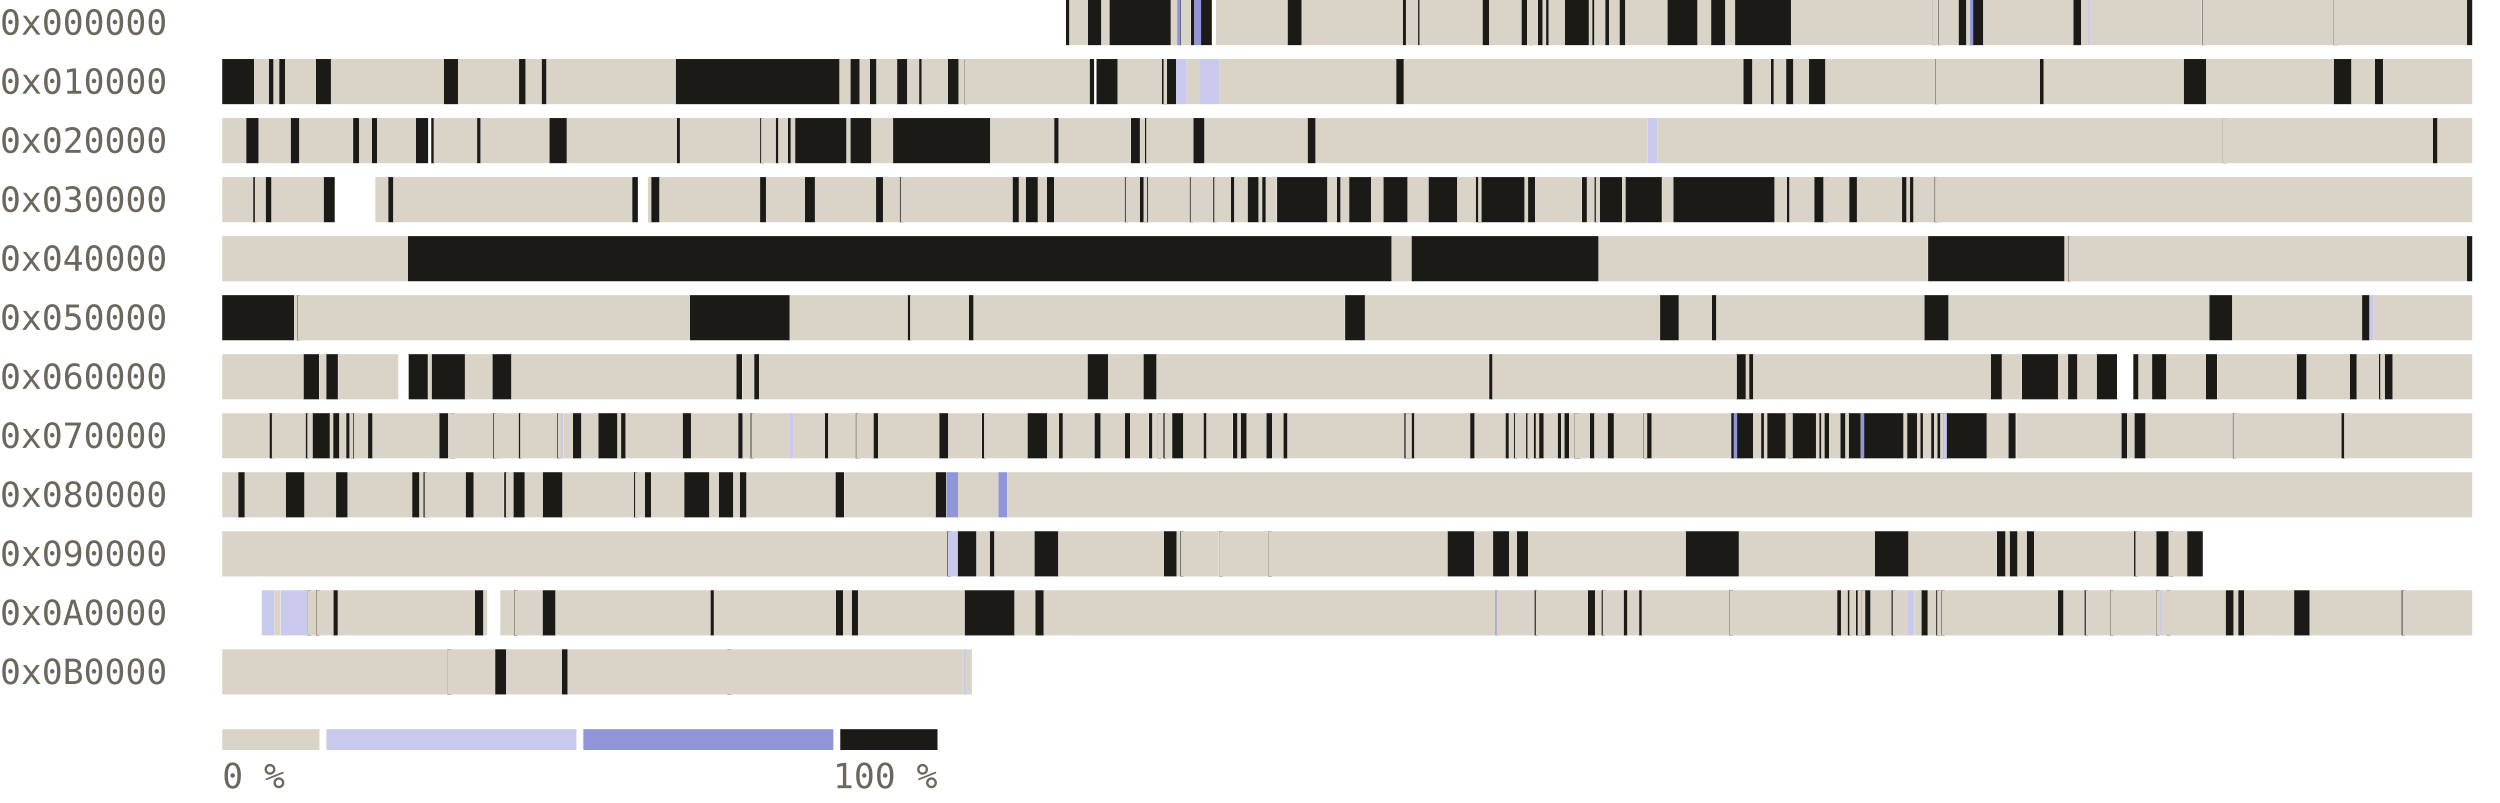
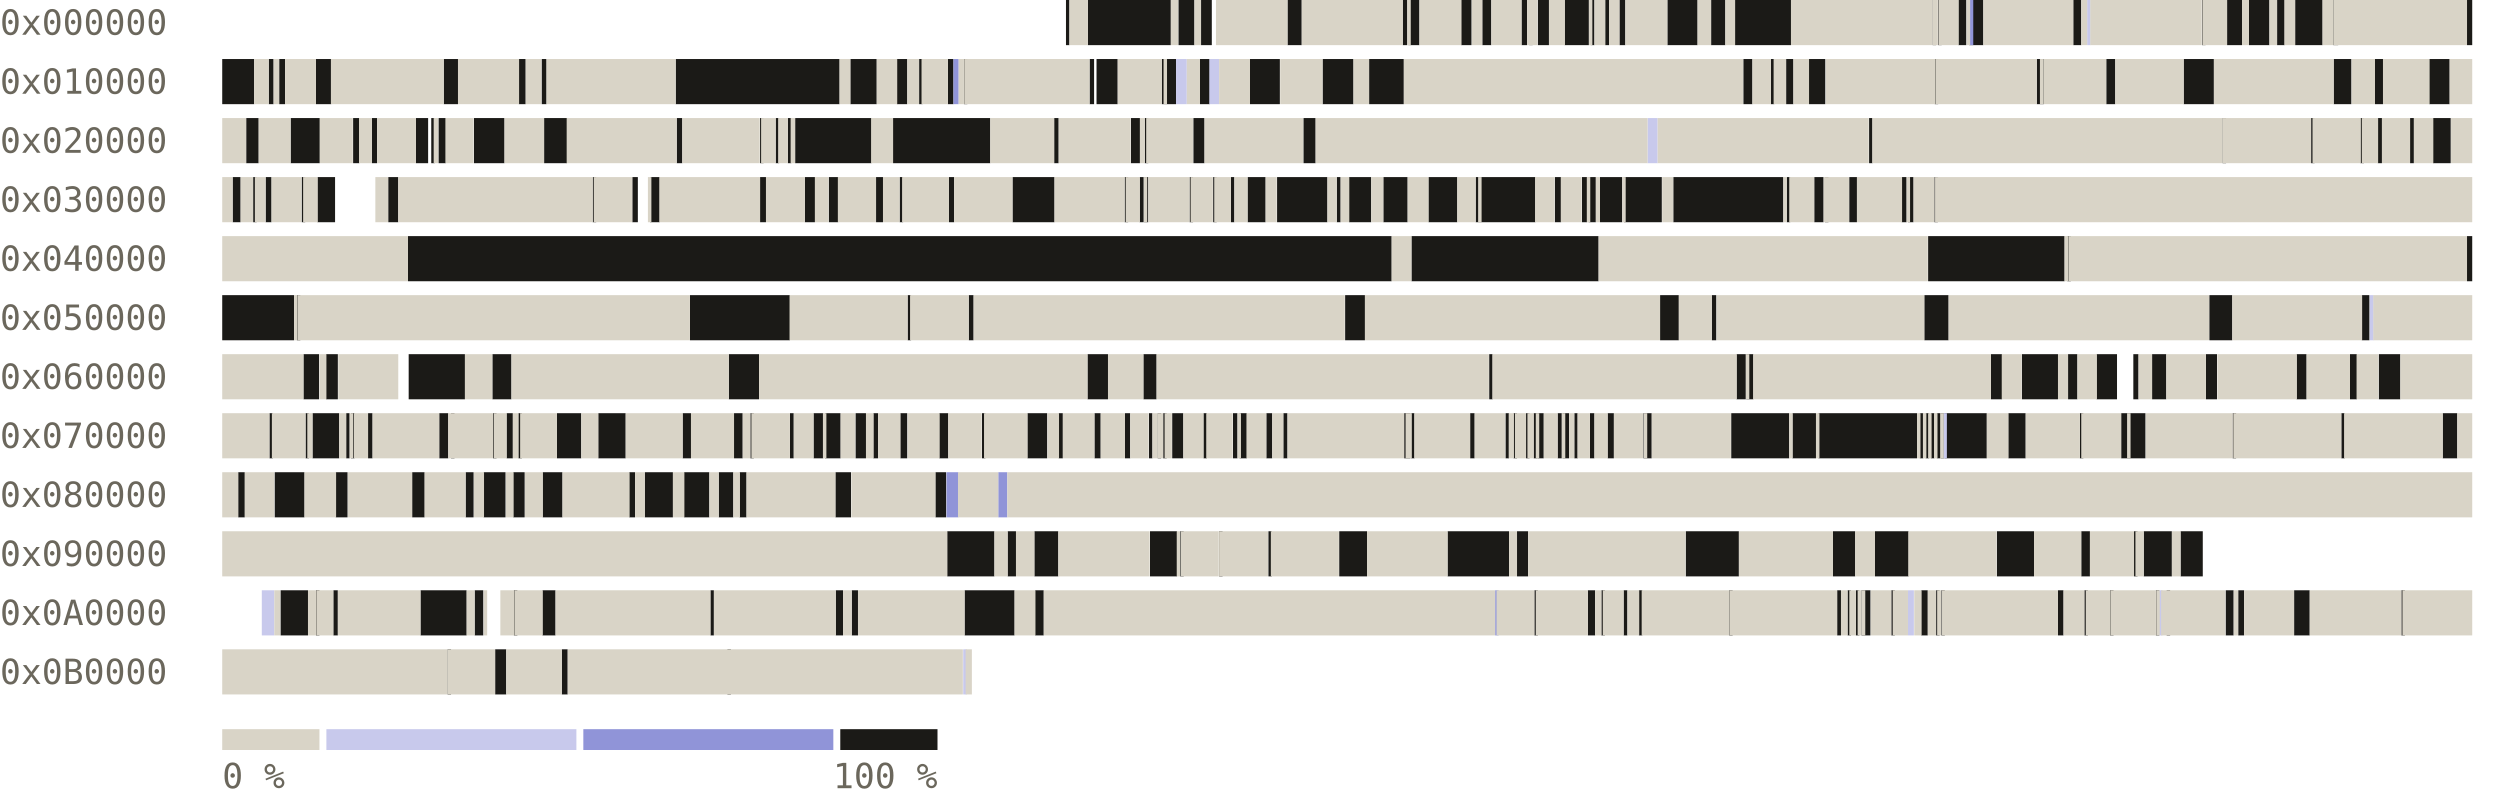
<svg xmlns="http://www.w3.org/2000/svg" viewBox="0 0 720 231" width="720" height="231">
  <style>text{font:10px monospace;fill:#6b675c}.q0{fill:#d9d4c7}.q1{fill:#e3e2f2}.q2{fill:#d6d6ef}.q3{fill:#c8c9ec}.q4{fill:#babce8}.q5{fill:#acafe4}.q6{fill:#9ea2df}.q7{fill:#9094d8}.q8{fill:#8186cf}.q9{fill:#7277c4}.q10{fill:#1b1a17}@media (prefers-color-scheme:dark){text{fill:#a8a293}.q0{fill:#4a463d}.q1{fill:#35375a}.q2{fill:#3c3f66}.q3{fill:#444772}.q4{fill:#4d517f}.q5{fill:#575b8c}.q6{fill:#62669a}.q7{fill:#6e72a8}.q8{fill:#7b7fb6}.q9{fill:#888cc4}.q10{fill:#d6d0bd}}</style>
  <text x="0" y="10">0x000000</text>
  <text x="0" y="27">0x010000</text>
  <text x="0" y="44">0x020000</text>
  <text x="0" y="61">0x030000</text>
  <text x="0" y="78">0x040000</text>
  <text x="0" y="95">0x050000</text>
  <text x="0" y="112">0x060000</text>
  <text x="0" y="129">0x070000</text>
  <text x="0" y="146">0x080000</text>
  <text x="0" y="163">0x090000</text>
  <text x="0" y="180">0x0A0000</text>
  <text x="0" y="197">0x0B0000</text>
-   <path class="q10" d="M307 0h1v13h-1zM313.3 0h3.9v13h-3.9zM319.5 0h17.7v13h-17.7zM339.4 0h1v13h-1zM343 0h1v13h-1zM345.9 0h3.1v13h-3.1zM370.8 0h4.1v13h-4.1zM404 0h1v13h-1zM408.4 0h1v13h-1zM426.9 0h2v13h-2zM438.2 0h1.6v13h-1.6zM440.4 0h1v13h-1zM442.9 0h1.4v13h-1.4zM444.9 0h1.1v13h-1.1zM450.6 0h7v13h-7zM458.1 0h1.1v13h-1.1zM462.3 0h1.1v13h-1.1zM466.4 0h1.7v13h-1.7zM480.2 0h8.7v13h-8.7zM492.8 0h4.1v13h-4.1zM499.7 0h16.1v13h-16.1zM556.6 0h1v13h-1zM558.2 0h1v13h-1zM564 0h2.3v13h-2.3zM567.1 0h1v13h-1zM567.7 0h3.5v13h-3.5zM597.1 0h2.3v13h-2.3zM634.2 0h1v13h-1zM672 0h1v13h-1zM672.4 0h1v13h-1zM710.5 0h1.5v13h-1.5zM64 17h9.2v13h-9.2zM77.4 17h1.4v13h-1.4zM80.4 17h1.7v13h-1.7zM91 17h4.4v13h-4.4zM127.8 17h4.1v13h-4.1zM149.4 17h2v13h-2zM156 17h1.4v13h-1.4zM194.6 17h47.2v13h-47.2zM244.9 17h2.7v13h-2.7zM250.5 17h1.9v13h-1.9zM258.3 17h3v13h-3zM264.7 17h1v13h-1zM273 17h3.1v13h-3.1zM277.6 17h1v13h-1zM313.8 17h1.3v13h-1.3zM315.8 17h6.1v13h-6.1zM334.6 17h1v13h-1zM335.6 17h3.1v13h-3.1zM402.1 17h2.2v13h-2.2zM502.1 17h2.6v13h-2.6zM510 17h1v13h-1zM514.4 17h2.1v13h-2.1zM521 17h4.7v13h-4.7zM557.2 17h1v13h-1zM587.5 17h1.1v13h-1.1zM628.9 17h6.5v13h-6.5zM672.1 17h5.1v13h-5.1zM684 17h2.3v13h-2.3zM70.9 34h3.6v13h-3.6zM83.7 34h2.5v13h-2.5zM101.7 34h1.8v13h-1.8zM107.1 34h1.5v13h-1.5zM119.8 34h3.5v13h-3.5zM124.2 34h1v13h-1zM137.4 34h1v13h-1zM158.2 34h5.1v13h-5.1zM194.9 34h1v13h-1zM218.9 34h1v13h-1zM223.4 34h1v13h-1zM226.9 34h1v13h-1zM229 34h14.8v13h-14.8zM244.9 34h6.1v13h-6.1zM257.2 34h28v13h-28zM303.6 34h1.3v13h-1.3zM325.7 34h2.6v13h-2.6zM329.7 34h1v13h-1zM343.7 34h3.2v13h-3.2zM376.6 34h2.3v13h-2.3zM640.1 34h1v13h-1zM700.7 34h1.3v13h-1.3zM72.9 51h1v13h-1zM76.5 51h1.7v13h-1.7zM93.2 51h3.2v13h-3.2zM111.8 51h1.5v13h-1.5zM182.1 51h1.6v13h-1.6zM187.2 51h2.8v13h-2.8zM218.9 51h1.7v13h-1.7zM231.8 51h2.9v13h-2.9zM252.3 51h2v13h-2zM259.1 51h1v13h-1zM291.6 51h1.9v13h-1.9zM295.4 51h3.5v13h-3.5zM301.5 51h2.1v13h-2.1zM323.9 51h1v13h-1zM328.2 51h1.2v13h-1.2zM329.5 51h1.2v13h-1.2zM342.6 51h1v13h-1zM349.4 51h1v13h-1zM354.5 51h1v13h-1zM359.3 51h3.2v13h-3.2zM363.5 51h1.1v13h-1.1zM367.8 51h14.5v13h-14.5zM385 51h1.1v13h-1.1zM388.5 51h6.4v13h-6.4zM398.4 51h7v13h-7zM411.4 51h8.3v13h-8.3zM425 51h1v13h-1zM425.9 51h13.2v13h-13.2zM439.9 51h2.2v13h-2.2zM455.6 51h1.5v13h-1.5zM459.2 51h1v13h-1zM460.8 51h6.4v13h-6.4zM467.7 51h10.9v13h-10.9zM481.9 51h29.2v13h-29.2zM514.6 51h1v13h-1zM522.5 51h2.7v13h-2.7zM525.6 51h1v13h-1zM532.6 51h2.2v13h-2.2zM547.7 51h1.4v13h-1.4zM549.5 51h1.6v13h-1.6zM557.1 51h1v13h-1zM117.5 68h283.3v13h-283.3zM406.5 68h53.9v13h-53.9zM555.3 68h39.3v13h-39.3zM595.4 68h1v13h-1zM710.5 68h1.5v13h-1.5zM64 85h20.7v13h-20.7zM85.5 85h1v13h-1zM198.7 85h28.8v13h-28.8zM261.4 85h1v13h-1zM279 85h1.4v13h-1.4zM387.4 85h5.7v13h-5.7zM478.1 85h5.4v13h-5.4zM493 85h1.3v13h-1.3zM554.2 85h7v13h-7zM636.3 85h6.6v13h-6.6zM680.2 85h2.2v13h-2.2zM87.4 102h4.5v13h-4.5zM93.9 102h3.4v13h-3.4zM117.7 102h5.5v13h-5.5zM124.3 102h9.6v13h-9.6zM141.8 102h5.5v13h-5.5zM212 102h1.7v13h-1.7zM217.2 102h1.4v13h-1.4zM313.2 102h5.9v13h-5.9zM329.3 102h3.8v13h-3.8zM428.9 102h1v13h-1zM500.1 102h2.7v13h-2.7zM502.9 102h2.1v13h-2.1zM573.4 102h3.2v13h-3.2zM582.3 102h10.4v13h-10.4zM595.6 102h2.7v13h-2.7zM603.8 102h5.9v13h-5.9zM614.4 102h1.5v13h-1.5zM619.8 102h4.1v13h-4.1zM635.3 102h3.2v13h-3.2zM661.4 102h2.9v13h-2.9zM676.8 102h2v13h-2zM685.1 102h1v13h-1zM686.8 102h2.3v13h-2.3zM77.6 119h1v13h-1zM88 119h1v13h-1zM90 119h5v13h-5zM95.8 119h2v13h-2zM99.7 119h1v13h-1zM101.1 119h1v13h-1zM106 119h1.3v13h-1.3zM126.5 119h2.6v13h-2.6zM129.9 119h1v13h-1zM142 119h1v13h-1zM149.3 119h1v13h-1zM160.4 119h1v13h-1zM165 119h2.5v13h-2.5zM172.3 119h5.5v13h-5.5zM178.5 119h1.7v13h-1.7zM196.6 119h2.4v13h-2.4zM212.6 119h1.3v13h-1.3zM216.1 119h1v13h-1zM237.6 119h1v13h-1zM246.4 119h1v13h-1zM251.5 119h1.4v13h-1.4zM270.5 119h2.6v13h-2.6zM282.8 119h1v13h-1zM295.9 119h5.7v13h-5.7zM304.9 119h1.2v13h-1.2zM315.2 119h1.8v13h-1.8zM324 119h1.5v13h-1.5zM330.9 119h1v13h-1zM333.4 119h1v13h-1zM335 119h1v13h-1zM337.6 119h3.2v13h-3.2zM346.6 119h1v13h-1zM355.1 119h1.3v13h-1.3zM357 119h2.1v13h-2.1zM364.7 119h1.7v13h-1.7zM369.6 119h1.2v13h-1.2zM404.4 119h1v13h-1zM405.2 119h1v13h-1zM406.4 119h1v13h-1zM423.4 119h1.3v13h-1.3zM433.6 119h1v13h-1zM435.9 119h1v13h-1zM439.5 119h1v13h-1zM441.7 119h1v13h-1zM442.8 119h1.8v13h-1.8zM448.6 119h1v13h-1zM450 119h1.9v13h-1.9zM453.4 119h1v13h-1zM454.1 119h1v13h-1zM457.9 119h1.3v13h-1.3zM463 119h1.8v13h-1.8zM473.3 119h1v13h-1zM473.9 119h1.8v13h-1.8zM498.6 119h1v13h-1zM500.1 119h4.8v13h-4.8zM507.2 119h1v13h-1zM508.9 119h5.4v13h-5.4zM515 119h1v13h-1zM516.2 119h6.8v13h-6.8zM523.7 119h1v13h-1zM525.3 119h1.5v13h-1.5zM530 119h1.5v13h-1.5zM532.2 119h3.7v13h-3.7zM536.6 119h11.6v13h-11.6zM549.1 119h3v13h-3zM552.9 119h1v13h-1zM556.1 119h1v13h-1zM557.8 119h1v13h-1zM558.9 119h1v13h-1zM560 119h12.2v13h-12.2zM578.4 119h2.1v13h-2.1zM610.9 119h1.7v13h-1.7zM614.7 119h3.2v13h-3.2zM643 119h1v13h-1zM674.3 119h1v13h-1zM68.6 136h1.9v13h-1.9zM82.3 136h5.4v13h-5.4zM96.7 136h3.4v13h-3.4zM118.7 136h2.1v13h-2.1zM121.9 136h1v13h-1zM134.1 136h2.3v13h-2.3zM145.2 136h1v13h-1zM147.8 136h3.3v13h-3.3zM156.3 136h5.7v13h-5.7zM182.5 136h1v13h-1zM185.7 136h1.8v13h-1.8zM197 136h7.3v13h-7.3zM207 136h4.2v13h-4.2zM213 136h2v13h-2zM240.6 136h2.5v13h-2.5zM269.4 136h3.1v13h-3.1zM272.8 153h1v13h-1zM275.8 153h5.4v13h-5.4zM285 153h1.4v13h-1.4zM297.9 153h6.9v13h-6.9zM335.2 153h3.7v13h-3.7zM339.9 153h1v13h-1zM351.1 153h1v13h-1zM365.3 153h1v13h-1zM416.9 153h7.7v13h-7.7zM430 153h4.6v13h-4.6zM436.9 153h3.2v13h-3.2zM485.5 153h15.3v13h-15.3zM540 153h9.7v13h-9.7zM575.1 153h2.5v13h-2.5zM578.8 153h2.3v13h-2.3zM583.7 153h2.1v13h-2.1zM614.6 153h1v13h-1zM621 153h3.6v13h-3.6zM624.9 153h1v13h-1zM629.9 153h4.5v13h-4.5zM88.6 170h1v13h-1zM91 170h1v13h-1zM96 170h1.3v13h-1.3zM136.7 170h2.5v13h-2.5zM148 170h1v13h-1zM156.2 170h3.8v13h-3.8zM204.6 170h1v13h-1zM240.7 170h2.1v13h-2.1zM245.3 170h1.8v13h-1.8zM277.8 170h14.4v13h-14.4zM298.1 170h2.5v13h-2.5zM441.9 170h1v13h-1zM457.3 170h2.1v13h-2.1zM461.2 170h1v13h-1zM467.6 170h1.1v13h-1.1zM472 170h1v13h-1zM498 170h1v13h-1zM529.1 170h1.1v13h-1.1zM532.1 170h1v13h-1zM534.5 170h1v13h-1zM536.1 170h1v13h-1zM537 170h1.7v13h-1.7zM544.7 170h1v13h-1zM553.3 170h1.9v13h-1.9zM557.6 170h1v13h-1zM559.1 170h1v13h-1zM592.7 170h1.6v13h-1.6zM600.3 170h1v13h-1zM607.7 170h1v13h-1zM620.9 170h1v13h-1zM624 170h1v13h-1zM641 170h2.3v13h-2.3zM644.6 170h1.7v13h-1.7zM660.7 170h4.5v13h-4.5zM691.6 170h1v13h-1zM128.9 187h1v13h-1zM142.6 187h3.2v13h-3.2zM161.8 187h1.7v13h-1.7zM209.5 187h1v13h-1z" />
-   <path class="q7" d="M339 0h1v13h-1zM344 0h1.9v13h-1.9zM567.3 0h1v13h-1zM499.3 119h1v13h-1zM535.9 119h1v13h-1zM272.6 136h3.4v13h-3.4zM287.5 136h2.6v13h-2.6zM430.6 170h1v13h-1z" />
-   <path class="q3" d="M601.1 0h1v13h-1zM338.7 17h3.1v13h-3.1zM345.6 17h5.5v13h-5.5zM474.5 34h2.9v13h-2.9zM682.5 85h1.1v13h-1.1zM160.8 119h1.5v13h-1.5zM227.5 119h1.1v13h-1.1zM559.7 119h1v13h-1zM273 153h2.8v13h-2.8zM75.4 170h3.6v13h-3.6zM80.8 170h7.8v13h-7.8zM549.5 170h1.7v13h-1.7zM621.8 170h1v13h-1zM277.4 187h1v13h-1z" />
-   <path class="q0" d="M308 0h5.3v13h-5.3zM317.2 0h2.3v13h-2.3zM337.2 0h1.8v13h-1.8zM340.1 0h2.8v13h-2.8zM350.2 0h20.6v13h-20.6zM374.9 0h29.1v13h-29.1zM404.9 0h3.5v13h-3.5zM408.8 0h18.2v13h-18.2zM428.9 0h9.2v13h-9.2zM439.8 0h1v13h-1zM440.6 0h2.2v13h-2.2zM444.3 0h1v13h-1zM446.1 0h4.6v13h-4.6zM457.6 0h1v13h-1zM459.2 0h3.1v13h-3.1zM463.4 0h3v13h-3zM468.1 0h12.1v13h-12.1zM488.9 0h3.9v13h-3.9zM496.9 0h2.8v13h-2.8zM515.8 0h40.7v13h-40.7zM556.6 0h1.5v13h-1.5zM558.3 0h5.8v13h-5.8zM566.4 0h1v13h-1zM571.2 0h25.9v13h-25.9zM599.4 0h1.7v13h-1.7zM602 0h32.1v13h-32.1zM634.3 0h37.7v13h-37.7zM672.1 0h1v13h-1zM672.6 0h37.9v13h-37.9zM73.2 17h4.2v13h-4.2zM78.8 17h1.6v13h-1.6zM82.1 17h8.9v13h-8.9zM95.3 17h32.5v13h-32.5zM131.9 17h17.6v13h-17.6zM151.4 17h4.5v13h-4.5zM157.4 17h37.2v13h-37.2zM241.8 17h3.1v13h-3.1zM247.6 17h2.9v13h-2.9zM252.5 17h5.9v13h-5.9zM261.3 17h3.4v13h-3.4zM265.4 17h7.6v13h-7.6zM276.1 17h1.5v13h-1.5zM277.7 17h36.1v13h-36.1zM321.9 17h12.7v13h-12.7zM335.1 17h1v13h-1zM341.8 17h3.8v13h-3.8zM351.1 17h51v13h-51zM404.3 17h97.7v13h-97.7zM504.7 17h5.3v13h-5.3zM510.8 17h3.6v13h-3.6zM516.5 17h4.5v13h-4.5zM525.8 17h31.5v13h-31.5zM557.4 17h30.1v13h-30.1zM588.6 17h40.3v13h-40.3zM635.4 17h36.7v13h-36.7zM677.3 17h6.7v13h-6.7zM686.3 17h25.7v13h-25.7zM64 34h6.9v13h-6.9zM74.5 34h9.2v13h-9.2zM86.3 34h15.3v13h-15.3zM103.4 34h3.7v13h-3.7zM108.6 34h11.2v13h-11.2zM124.9 34h12.5v13h-12.5zM138.5 34h19.7v13h-19.7zM163.2 34h31.7v13h-31.7zM195.8 34h23.1v13h-23.1zM219.2 34h4.2v13h-4.2zM224.1 34h2.8v13h-2.8zM227.7 34h1.3v13h-1.3zM243.8 34h1.1v13h-1.1zM250.9 34h6.3v13h-6.3zM285.2 34h18.4v13h-18.4zM304.9 34h20.7v13h-20.7zM328.3 34h1.4v13h-1.4zM330.1 34h13.5v13h-13.5zM346.9 34h29.6v13h-29.6zM378.9 34h95.6v13h-95.6zM477.4 34h162.7v13h-162.7zM640.2 34h60.5v13h-60.5zM702 34h10v13h-10zM64 51h8.9v13h-8.9zM73.4 51h3.1v13h-3.1zM78.2 51h15v13h-15zM108.1 51h3.7v13h-3.7zM113.3 51h68.7v13h-68.7zM186.6 51h1v13h-1zM189.9 51h29v13h-29zM220.6 51h11.2v13h-11.2zM234.7 51h17.6v13h-17.6zM254.3 51h4.8v13h-4.8zM259.4 51h32.2v13h-32.2zM293.4 51h2v13h-2zM298.9 51h2.6v13h-2.6zM303.7 51h20.2v13h-20.2zM324.2 51h4.1v13h-4.1zM329.4 51h1v13h-1zM330.7 51h11.9v13h-11.9zM342.9 51h6.4v13h-6.4zM349.7 51h4.8v13h-4.8zM355.5 51h3.8v13h-3.8zM362.5 51h1v13h-1zM364.5 51h3.2v13h-3.2zM382.3 51h2.7v13h-2.7zM386.1 51h2.5v13h-2.5zM394.9 51h3.5v13h-3.5zM405.4 51h6v13h-6zM419.7 51h5.3v13h-5.3zM425.7 51h1v13h-1zM439.1 51h1v13h-1zM442.1 51h13.4v13h-13.4zM457 51h2.1v13h-2.1zM459.6 51h1.2v13h-1.2zM467.2 51h1v13h-1zM478.7 51h3.2v13h-3.2zM511.1 51h3.4v13h-3.4zM515.3 51h7.2v13h-7.2zM525.2 51h1v13h-1zM526.1 51h6.4v13h-6.4zM534.8 51h13v13h-13zM549.1 51h1v13h-1zM551.1 51h6v13h-6zM557.3 51h154.7v13h-154.7zM64 68h53.5v13h-53.5zM400.8 68h5.7v13h-5.7zM460.4 68h94.8v13h-94.8zM594.6 68h1v13h-1zM595.7 68h114.8v13h-114.8zM84.7 85h1v13h-1zM85.8 85h112.9v13h-112.9zM227.4 85h34v13h-34zM262.1 85h16.9v13h-16.9zM280.4 85h106.9v13h-106.9zM393.1 85h85v13h-85zM483.5 85h9.5v13h-9.5zM494.4 85h59.8v13h-59.8zM561.2 85h75v13h-75zM642.9 85h37.4v13h-37.4zM683.5 85h28.5v13h-28.5zM64 102h23.4v13h-23.4zM92 102h2v13h-2zM97.4 102h17.3v13h-17.3zM123.3 102h1v13h-1zM133.9 102h7.9v13h-7.9zM147.3 102h64.8v13h-64.8zM213.8 102h3.4v13h-3.4zM218.6 102h94.6v13h-94.6zM319.1 102h10.2v13h-10.2zM333.1 102h95.7v13h-95.7zM429.8 102h70.4v13h-70.4zM502.8 102h1v13h-1zM504.9 102h68.5v13h-68.5zM576.5 102h5.7v13h-5.7zM592.7 102h2.9v13h-2.9zM598.3 102h5.6v13h-5.6zM615.9 102h3.9v13h-3.9zM623.9 102h11.4v13h-11.4zM638.6 102h22.9v13h-22.9zM664.3 102h12.5v13h-12.5zM678.7 102h6.3v13h-6.3zM685.5 102h1.3v13h-1.3zM689.1 102h22.9v13h-22.9zM64 119h13.6v13h-13.6zM78.3 119h9.7v13h-9.7zM88.5 119h1.5v13h-1.5zM95 119h1v13h-1zM97.7 119h2v13h-2zM100.7 119h1v13h-1zM101.9 119h4.1v13h-4.1zM107.3 119h19.2v13h-19.2zM129.1 119h1v13h-1zM130.1 119h11.9v13h-11.9zM142.2 119h7.2v13h-7.2zM149.8 119h10.6v13h-10.6zM160.6 119h1v13h-1zM162.4 119h2.6v13h-2.6zM167.4 119h4.9v13h-4.9zM177.9 119h1v13h-1zM180.2 119h16.4v13h-16.4zM199 119h13.6v13h-13.6zM213.9 119h2.2v13h-2.2zM216.4 119h11.1v13h-11.1zM228.6 119h9v13h-9zM238.5 119h7.9v13h-7.9zM246.6 119h5v13h-5zM252.9 119h17.6v13h-17.6zM273.1 119h9.6v13h-9.6zM283.4 119h12.5v13h-12.5zM301.7 119h3.3v13h-3.3zM306.1 119h9.1v13h-9.1zM317 119h7v13h-7zM325.5 119h5.3v13h-5.3zM331.9 119h1.5v13h-1.5zM333.5 119h1.5v13h-1.5zM335.4 119h2.1v13h-2.1zM340.8 119h5.8v13h-5.8zM347.4 119h7.6v13h-7.6zM356.4 119h1v13h-1zM359 119h5.7v13h-5.7zM366.4 119h3.2v13h-3.2zM370.8 119h33.6v13h-33.6zM404.8 119h1v13h-1zM405.6 119h1v13h-1zM407.3 119h16.1v13h-16.1zM424.7 119h8.8v13h-8.8zM434.5 119h1.5v13h-1.5zM436.3 119h3.2v13h-3.2zM439.9 119h1.8v13h-1.8zM442.3 119h1v13h-1zM444.6 119h4v13h-4zM449.6 119h1v13h-1zM451.9 119h1.5v13h-1.5zM453.5 119h1v13h-1zM454.3 119h3.6v13h-3.6zM459.2 119h3.8v13h-3.8zM464.8 119h8.4v13h-8.4zM473.4 119h1v13h-1zM475.7 119h22.8v13h-22.8zM504.9 119h2.3v13h-2.3zM508 119h1v13h-1zM514.3 119h1v13h-1zM515.3 119h1v13h-1zM523 119h1v13h-1zM524.5 119h1v13h-1zM526.8 119h3.2v13h-3.2zM531.5 119h1v13h-1zM548.3 119h1v13h-1zM552.1 119h1v13h-1zM553.8 119h2.4v13h-2.4zM557 119h1v13h-1zM558.8 119h1v13h-1zM572.2 119h6.2v13h-6.2zM580.7 119h30.3v13h-30.3zM612.6 119h2.1v13h-2.1zM618 119h25v13h-25zM643.2 119h31.1v13h-31.1zM675.1 119h36.9v13h-36.9zM64 136h4.6v13h-4.6zM70.5 136h11.7v13h-11.7zM87.7 136h9.1v13h-9.1zM100.2 136h18.5v13h-18.5zM120.8 136h1.1v13h-1.1zM122.3 136h11.8v13h-11.8zM136.5 136h8.6v13h-8.6zM145.7 136h2.2v13h-2.2zM151.2 136h5.1v13h-5.1zM162 136h20.6v13h-20.6zM182.9 136h2.8v13h-2.8zM187.5 136h9.6v13h-9.6zM204.3 136h2.7v13h-2.7zM211.2 136h1.9v13h-1.9zM215 136h25.6v13h-25.6zM243.2 136h26.3v13h-26.3zM275.9 136h11.6v13h-11.6zM290.1 136h421.9v13h-421.9zM64 153h208.8v13h-208.8zM281.3 153h3.8v13h-3.8zM286.4 153h11.5v13h-11.5zM304.8 153h30.4v13h-30.4zM338.9 153h1v13h-1zM340.1 153h10.9v13h-10.9zM351.1 153h14.1v13h-14.1zM365.3 153h51.5v13h-51.5zM424.6 153h5.4v13h-5.4zM434.6 153h2.3v13h-2.3zM440.1 153h45.3v13h-45.3zM500.8 153h39.2v13h-39.2zM549.6 153h25.4v13h-25.4zM577.6 153h1.1v13h-1.1zM581 153h2.6v13h-2.6zM585.8 153h28.8v13h-28.8zM615 153h6v13h-6zM624.6 153h1v13h-1zM625.5 153h4.4v13h-4.4zM79 170h1.7v13h-1.7zM88.7 170h2.3v13h-2.3zM91.1 170h4.9v13h-4.9zM97.3 170h39.5v13h-39.5zM139.3 170h1v13h-1zM144.1 170h4v13h-4zM148.2 170h8.1v13h-8.1zM160 170h44.6v13h-44.6zM205.6 170h35.1v13h-35.1zM242.8 170h2.5v13h-2.5zM247.1 170h30.7v13h-30.7zM292.2 170h6v13h-6zM300.6 170h130v13h-130zM431 170h10.9v13h-10.9zM442.3 170h15v13h-15zM459.4 170h1.8v13h-1.8zM461.6 170h6v13h-6zM468.7 170h3.4v13h-3.4zM472.8 170h25.2v13h-25.2zM498.1 170h31v13h-31zM530.2 170h1.9v13h-1.9zM532.6 170h1.9v13h-1.9zM535 170h1.1v13h-1.1zM536.2 170h1v13h-1zM538.8 170h5.9v13h-5.9zM545.1 170h4.4v13h-4.4zM551.3 170h2.1v13h-2.1zM555.2 170h2.4v13h-2.4zM557.9 170h1.2v13h-1.2zM559.3 170h33.4v13h-33.4zM594.3 170h6v13h-6zM600.7 170h7.1v13h-7.1zM607.9 170h13v13h-13zM621 170h1v13h-1zM622.4 170h1.7v13h-1.7zM624.1 170h16.8v13h-16.8zM643.3 170h1.3v13h-1.3zM646.3 170h14.4v13h-14.4zM665.2 170h26.4v13h-26.4zM691.9 170h20.1v13h-20.1zM64 187h64.9v13h-64.9zM129 187h13.6v13h-13.6zM145.8 187h16v13h-16zM163.5 187h46v13h-46zM209.5 187h67.8v13h-67.8zM278.1 187h1.8v13h-1.8z" />
+   <path class="q10" d="M307 0h1v13h-1zM313.3 0h23.9v13h-23.9zM339.4 0h4.6v13h-4.6zM345.9 0h3.1v13h-3.1zM370.8 0h4.1v13h-4.1zM404 0h1.3v13h-1.3zM405.6 0h3.2v13h-3.2zM420.8 0h3v13h-3zM426.9 0h2.6v13h-2.6zM438.2 0h1.6v13h-1.6zM440.4 0h1v13h-1zM442.9 0h3.2v13h-3.2zM450.6 0h7v13h-7zM458.1 0h1.1v13h-1.1zM462.3 0h1.1v13h-1.1zM466.4 0h1.7v13h-1.7zM480.2 0h8.7v13h-8.7zM492.8 0h4.1v13h-4.1zM499.7 0h16.1v13h-16.1zM556.6 0h1v13h-1zM558.2 0h1v13h-1zM564 0h2.3v13h-2.3zM567.1 0h1v13h-1zM567.7 0h3.5v13h-3.5zM597.1 0h2.3v13h-2.3zM634.2 0h1v13h-1zM641.4 0h4.3v13h-4.3zM647.7 0h5.9v13h-5.9zM655.8 0h2.2v13h-2.2zM661 0h7.9v13h-7.9zM672 0h1v13h-1zM672.4 0h1v13h-1zM710.5 0h1.5v13h-1.5zM64 17h9.2v13h-9.2zM77.4 17h1.4v13h-1.4zM80.4 17h1.7v13h-1.7zM91 17h4.4v13h-4.4zM127.8 17h4.1v13h-4.1zM149.4 17h2v13h-2zM156 17h1.4v13h-1.4zM194.6 17h47.2v13h-47.2zM244.9 17h7.6v13h-7.6zM258.3 17h3v13h-3zM264.7 17h1v13h-1zM273 17h1.6v13h-1.6zM277.6 17h1v13h-1zM313.8 17h1.3v13h-1.3zM315.8 17h6.1v13h-6.1zM334.6 17h1v13h-1zM335.6 17h3.1v13h-3.1zM345.6 17h2.8v13h-2.8zM360 17h8.6v13h-8.6zM380.9 17h8.9v13h-8.9zM394.3 17h10v13h-10zM502.1 17h2.6v13h-2.6zM510 17h1v13h-1zM514.4 17h2.1v13h-2.1zM521 17h4.7v13h-4.7zM557.2 17h1v13h-1zM586.6 17h1v13h-1zM587.5 17h1.1v13h-1.1zM606.6 17h2.6v13h-2.6zM628.9 17h8.7v13h-8.7zM672.1 17h5.1v13h-5.1zM684 17h2.3v13h-2.3zM699.6 17h5.9v13h-5.9zM70.9 34h3.6v13h-3.6zM83.7 34h8.4v13h-8.4zM101.7 34h1.8v13h-1.8zM107.1 34h1.5v13h-1.5zM119.8 34h3.5v13h-3.5zM124.2 34h1v13h-1zM126.3 34h2.1v13h-2.1zM136.5 34h8.8v13h-8.8zM156.7 34h6.6v13h-6.6zM194.9 34h1.6v13h-1.6zM218.9 34h1v13h-1zM223.4 34h1v13h-1zM226.9 34h1v13h-1zM229 34h22v13h-22zM257.2 34h28v13h-28zM303.6 34h1.3v13h-1.3zM325.7 34h2.6v13h-2.6zM329.7 34h1v13h-1zM343.7 34h3.2v13h-3.2zM375.4 34h3.5v13h-3.5zM538.3 34h1v13h-1zM640.1 34h1v13h-1zM665.6 34h1v13h-1zM679.8 34h1v13h-1zM684.8 34h1.2v13h-1.2zM694.1 34h1.1v13h-1.1zM700.7 34h5.1v13h-5.1zM67 51h2.3v13h-2.3zM72.9 51h1v13h-1zM76.5 51h1.7v13h-1.7zM86.9 51h1v13h-1zM91.4 51h5.1v13h-5.1zM111.8 51h2.9v13h-2.9zM170.7 51h1v13h-1zM182.1 51h1.6v13h-1.6zM187.2 51h2.8v13h-2.8zM218.9 51h1.7v13h-1.7zM231.8 51h2.9v13h-2.9zM238.7 51h2.7v13h-2.7zM252.3 51h2v13h-2zM259.1 51h1v13h-1zM273.3 51h1.5v13h-1.5zM291.6 51h12.1v13h-12.1zM323.9 51h1v13h-1zM328.2 51h1.2v13h-1.2zM329.5 51h1.2v13h-1.2zM342.6 51h1v13h-1zM349.4 51h1v13h-1zM354.5 51h1v13h-1zM359.3 51h5.2v13h-5.2zM367.8 51h14.5v13h-14.5zM385 51h1.1v13h-1.1zM388.5 51h6.4v13h-6.4zM398.4 51h7v13h-7zM411.4 51h8.3v13h-8.3zM425 51h1v13h-1zM425.9 51h16.3v13h-16.3zM447.8 51h1.8v13h-1.8zM455.6 51h1.5v13h-1.5zM457.5 51h2.1v13h-2.1zM460.8 51h6.4v13h-6.4zM467.7 51h10.9v13h-10.9zM481.9 51h31.7v13h-31.7zM514.6 51h1v13h-1zM522.5 51h2.7v13h-2.7zM525.6 51h1v13h-1zM532.6 51h2.2v13h-2.2zM547.7 51h1.4v13h-1.4zM549.5 51h1.6v13h-1.6zM557.1 51h1v13h-1zM117.5 68h283.3v13h-283.3zM406.5 68h53.9v13h-53.9zM555.3 68h39.3v13h-39.3zM595.4 68h1v13h-1zM710.5 68h1.5v13h-1.5zM64 85h20.7v13h-20.7zM85.5 85h1v13h-1zM198.7 85h28.8v13h-28.8zM261.4 85h1v13h-1zM279 85h1.4v13h-1.4zM387.4 85h5.7v13h-5.7zM478.1 85h5.4v13h-5.4zM493 85h1.3v13h-1.3zM554.2 85h7v13h-7zM636.3 85h6.6v13h-6.6zM680.2 85h2.2v13h-2.2zM87.4 102h4.5v13h-4.5zM93.9 102h3.4v13h-3.4zM117.7 102h16.2v13h-16.2zM141.8 102h5.5v13h-5.5zM209.9 102h8.7v13h-8.7zM313.2 102h5.9v13h-5.9zM329.3 102h3.8v13h-3.8zM428.9 102h1v13h-1zM500.1 102h2.7v13h-2.7zM502.9 102h2.1v13h-2.1zM573.4 102h3.2v13h-3.2zM582.3 102h10.4v13h-10.4zM595.6 102h2.7v13h-2.7zM603.8 102h5.9v13h-5.9zM614.4 102h1.5v13h-1.5zM619.8 102h4.1v13h-4.1zM635.3 102h3.2v13h-3.2zM661.4 102h2.9v13h-2.9zM676.8 102h2v13h-2zM685.1 102h6.2v13h-6.2zM77.6 119h1v13h-1zM88 119h1v13h-1zM90 119h7.7v13h-7.7zM99.7 119h1v13h-1zM101.1 119h1v13h-1zM106 119h1.3v13h-1.3zM126.5 119h2.6v13h-2.6zM129.9 119h1v13h-1zM142 119h1v13h-1zM145.9 119h1.8v13h-1.8zM149.3 119h1v13h-1zM160.4 119h7v13h-7zM172.3 119h7.9v13h-7.9zM196.6 119h2.4v13h-2.4zM211.4 119h2.5v13h-2.5zM216.1 119h1v13h-1zM227.5 119h1.1v13h-1.1zM234.3 119h2.8v13h-2.8zM237.6 119h4.5v13h-4.5zM246.4 119h3v13h-3zM251.5 119h1.4v13h-1.4zM259.3 119h2v13h-2zM270.5 119h2.6v13h-2.6zM282.8 119h1v13h-1zM295.9 119h5.7v13h-5.7zM304.9 119h1.2v13h-1.2zM315.2 119h1.8v13h-1.8zM324 119h1.5v13h-1.5zM330.9 119h1v13h-1zM333.4 119h1v13h-1zM335 119h1v13h-1zM337.6 119h3.2v13h-3.2zM346.6 119h1v13h-1zM355.1 119h1.3v13h-1.3zM357 119h2.1v13h-2.1zM364.7 119h1.7v13h-1.7zM369.6 119h1.2v13h-1.2zM404.4 119h1v13h-1zM405.2 119h1v13h-1zM406.4 119h1v13h-1zM423.4 119h1.3v13h-1.3zM433.6 119h1v13h-1zM435.9 119h1v13h-1zM439.5 119h1v13h-1zM441.7 119h1v13h-1zM442.8 119h1.8v13h-1.8zM448.6 119h1.2v13h-1.2zM450 119h1.9v13h-1.9zM453.4 119h1v13h-1zM457.9 119h1.3v13h-1.3zM463 119h1.8v13h-1.8zM473.3 119h1v13h-1zM473.9 119h1.8v13h-1.8zM498.6 119h16.7v13h-16.7zM516.2 119h6.8v13h-6.8zM523.7 119h28.4v13h-28.4zM552.9 119h1v13h-1zM554.6 119h1v13h-1zM556.1 119h1v13h-1zM557.8 119h1v13h-1zM558.9 119h1v13h-1zM560 119h12.2v13h-12.2zM578.4 119h5v13h-5zM599 119h1v13h-1zM610.9 119h1.7v13h-1.7zM612.6 119h5.3v13h-5.3zM643 119h1v13h-1zM674.3 119h1v13h-1zM703.5 119h4.2v13h-4.2zM68.6 136h1.9v13h-1.9zM79.1 136h8.6v13h-8.6zM96.7 136h3.4v13h-3.4zM118.7 136h3.6v13h-3.6zM134.1 136h2.3v13h-2.3zM139.3 136h6.3v13h-6.3zM147.8 136h3.3v13h-3.3zM156.3 136h5.7v13h-5.7zM181.2 136h1.7v13h-1.7zM185.7 136h8.1v13h-8.1zM197 136h7.3v13h-7.3zM207 136h4.2v13h-4.2zM213 136h2v13h-2zM240.6 136h4.5v13h-4.5zM269.4 136h3.1v13h-3.1zM272.8 153h13.6v13h-13.6zM290.2 153h2.4v13h-2.4zM297.9 153h6.9v13h-6.9zM331.2 153h7.8v13h-7.8zM339.9 153h1v13h-1zM351.1 153h1v13h-1zM365.3 153h1v13h-1zM385.7 153h8v13h-8zM416.9 153h17.7v13h-17.7zM436.9 153h3.2v13h-3.2zM485.5 153h15.3v13h-15.3zM527.9 153h6.4v13h-6.4zM540 153h9.7v13h-9.7zM575.1 153h10.7v13h-10.7zM599.4 153h2.5v13h-2.5zM614.6 153h1v13h-1zM617.4 153h8.1v13h-8.1zM628 153h6.4v13h-6.4zM80.8 170h7.9v13h-7.9zM91 170h1v13h-1zM96 170h1.3v13h-1.3zM121.1 170h13.3v13h-13.3zM136.7 170h2.5v13h-2.5zM148 170h1v13h-1zM156.2 170h3.8v13h-3.8zM204.6 170h1v13h-1zM240.7 170h2.1v13h-2.1zM245.3 170h1.8v13h-1.8zM277.8 170h14.4v13h-14.4zM298.1 170h2.5v13h-2.5zM441.9 170h1v13h-1zM457.3 170h2.1v13h-2.1zM461.2 170h1v13h-1zM467.6 170h1.1v13h-1.1zM472 170h1v13h-1zM498 170h1v13h-1zM529.1 170h1.1v13h-1.1zM532.1 170h1v13h-1zM534.5 170h1v13h-1zM536.1 170h1v13h-1zM537 170h1.7v13h-1.7zM544.7 170h1v13h-1zM553.3 170h1.9v13h-1.9zM557.6 170h1v13h-1zM559.1 170h1v13h-1zM592.7 170h1.6v13h-1.6zM600.3 170h1v13h-1zM607.7 170h1v13h-1zM620.9 170h1v13h-1zM624 170h1v13h-1zM641 170h2.3v13h-2.3zM644.6 170h1.7v13h-1.7zM660.7 170h4.5v13h-4.5zM691.6 170h1v13h-1zM128.9 187h1v13h-1zM142.6 187h3.2v13h-3.2zM161.8 187h1.7v13h-1.7zM209.5 187h1v13h-1z" />
+   <path class="q7" d="M567.3 0h1v13h-1zM274.6 17h1.5v13h-1.5zM272.6 136h3.4v13h-3.4zM287.5 136h2.6v13h-2.6zM430.6 170h1v13h-1z" />
+   <path class="q3" d="M601.1 0h1v13h-1zM338.7 17h3.1v13h-3.1zM348.3 17h2.8v13h-2.8zM474.5 34h2.9v13h-2.9zM682.5 85h1.1v13h-1.1zM559.7 119h1v13h-1zM75.4 170h3.6v13h-3.6zM549.5 170h1.7v13h-1.7zM621.8 170h1v13h-1zM277.4 187h1v13h-1z" />
+   <path class="q0" d="M308 0h5.3v13h-5.3zM337.2 0h2.1v13h-2.1zM344 0h1.9v13h-1.9zM350.2 0h20.6v13h-20.6zM374.9 0h29.1v13h-29.1zM405.3 0h1v13h-1zM408.8 0h12.1v13h-12.1zM423.9 0h3v13h-3zM429.5 0h8.7v13h-8.7zM439.8 0h1v13h-1zM440.6 0h2.2v13h-2.2zM446.1 0h4.6v13h-4.6zM457.6 0h1v13h-1zM459.2 0h3.1v13h-3.1zM463.4 0h3v13h-3zM468.1 0h12.1v13h-12.1zM488.9 0h3.9v13h-3.9zM496.9 0h2.8v13h-2.8zM515.8 0h40.7v13h-40.7zM556.6 0h1.5v13h-1.5zM558.3 0h5.8v13h-5.8zM566.4 0h1v13h-1zM571.2 0h25.9v13h-25.9zM599.4 0h1.7v13h-1.7zM602 0h32.1v13h-32.1zM634.3 0h7.1v13h-7.1zM645.7 0h2v13h-2zM653.6 0h2.2v13h-2.2zM657.9 0h3.1v13h-3.1zM668.9 0h3.1v13h-3.1zM672.1 0h1v13h-1zM672.6 0h37.9v13h-37.9zM73.2 17h4.2v13h-4.2zM78.8 17h1.6v13h-1.6zM82.1 17h8.9v13h-8.9zM95.3 17h32.5v13h-32.5zM131.9 17h17.6v13h-17.6zM151.4 17h4.5v13h-4.5zM157.4 17h37.2v13h-37.2zM241.8 17h3.1v13h-3.1zM252.5 17h5.9v13h-5.9zM261.3 17h3.4v13h-3.4zM265.4 17h7.6v13h-7.6zM276.1 17h1.5v13h-1.5zM277.7 17h36.1v13h-36.1zM321.9 17h12.7v13h-12.7zM335.1 17h1v13h-1zM341.8 17h3.8v13h-3.8zM351.1 17h8.9v13h-8.9zM368.7 17h12.2v13h-12.2zM389.8 17h4.5v13h-4.5zM404.3 17h97.7v13h-97.7zM504.7 17h5.3v13h-5.3zM510.8 17h3.6v13h-3.6zM516.5 17h4.5v13h-4.5zM525.8 17h31.5v13h-31.5zM557.4 17h29.2v13h-29.2zM587.5 17h1v13h-1zM588.6 17h18v13h-18zM609.2 17h19.7v13h-19.7zM637.6 17h34.5v13h-34.5zM677.3 17h6.7v13h-6.7zM686.3 17h13.4v13h-13.4zM705.5 17h6.5v13h-6.5zM64 34h6.9v13h-6.9zM74.5 34h9.2v13h-9.2zM92.1 34h9.5v13h-9.5zM103.4 34h3.7v13h-3.7zM108.6 34h11.2v13h-11.2zM124.9 34h1.3v13h-1.3zM128.3 34h8.1v13h-8.1zM145.3 34h11.4v13h-11.4zM163.2 34h31.7v13h-31.7zM196.5 34h22.3v13h-22.3zM219.2 34h4.2v13h-4.2zM224.1 34h2.8v13h-2.8zM227.7 34h1.3v13h-1.3zM250.9 34h6.3v13h-6.3zM285.2 34h18.4v13h-18.4zM304.9 34h20.7v13h-20.7zM328.3 34h1.4v13h-1.4zM330.1 34h13.5v13h-13.5zM346.9 34h28.4v13h-28.4zM378.9 34h95.6v13h-95.6zM477.4 34h60.8v13h-60.8zM539.2 34h100.9v13h-100.9zM640.2 34h25.4v13h-25.4zM666 34h13.9v13h-13.9zM680.2 34h4.7v13h-4.7zM686 34h8.1v13h-8.1zM695.2 34h5.6v13h-5.6zM705.9 34h6.1v13h-6.1zM64 51h3v13h-3zM69.3 51h3.6v13h-3.6zM73.4 51h3.1v13h-3.1zM78.2 51h8.6v13h-8.6zM87.3 51h4.2v13h-4.2zM108.1 51h3.7v13h-3.7zM114.7 51h56v13h-56zM171 51h11.1v13h-11.1zM186.6 51h1v13h-1zM189.9 51h29v13h-29zM220.6 51h11.2v13h-11.2zM234.7 51h3.9v13h-3.9zM241.3 51h11v13h-11zM254.3 51h4.8v13h-4.8zM259.8 51h13.5v13h-13.5zM274.8 51h16.8v13h-16.8zM303.7 51h20.2v13h-20.2zM324.2 51h4.1v13h-4.1zM329.4 51h1v13h-1zM330.7 51h11.9v13h-11.9zM342.9 51h6.4v13h-6.4zM349.7 51h4.8v13h-4.8zM355.5 51h3.8v13h-3.8zM364.5 51h3.2v13h-3.2zM382.3 51h2.7v13h-2.7zM386.1 51h2.5v13h-2.5zM394.9 51h3.5v13h-3.5zM405.4 51h6v13h-6zM419.7 51h5.3v13h-5.3zM425.7 51h1v13h-1zM442.1 51h5.6v13h-5.6zM449.5 51h6v13h-6zM457 51h1v13h-1zM459.6 51h1.2v13h-1.2zM467.2 51h1v13h-1zM478.7 51h3.2v13h-3.2zM513.6 51h1v13h-1zM515.3 51h7.2v13h-7.2zM525.2 51h1v13h-1zM526.1 51h6.4v13h-6.4zM534.8 51h13v13h-13zM549.1 51h1v13h-1zM551.1 51h6v13h-6zM557.3 51h154.7v13h-154.7zM64 68h53.5v13h-53.5zM400.8 68h5.7v13h-5.7zM460.4 68h94.8v13h-94.8zM594.6 68h1v13h-1zM595.7 68h114.8v13h-114.8zM84.7 85h1v13h-1zM85.8 85h112.9v13h-112.9zM227.4 85h34v13h-34zM262.1 85h16.9v13h-16.9zM280.4 85h106.9v13h-106.9zM393.1 85h85v13h-85zM483.5 85h9.5v13h-9.5zM494.4 85h59.8v13h-59.8zM561.2 85h75v13h-75zM642.9 85h37.4v13h-37.4zM683.5 85h28.5v13h-28.5zM64 102h23.4v13h-23.4zM92 102h2v13h-2zM97.4 102h17.3v13h-17.3zM133.9 102h7.9v13h-7.9zM147.3 102h62.6v13h-62.6zM218.6 102h94.6v13h-94.6zM319.1 102h10.2v13h-10.2zM333.1 102h95.7v13h-95.7zM429.8 102h70.4v13h-70.4zM502.8 102h1v13h-1zM504.9 102h68.5v13h-68.5zM576.5 102h5.7v13h-5.7zM592.7 102h2.9v13h-2.9zM598.3 102h5.6v13h-5.6zM615.9 102h3.9v13h-3.9zM623.9 102h11.4v13h-11.4zM638.6 102h22.9v13h-22.9zM664.3 102h12.5v13h-12.5zM678.7 102h6.3v13h-6.3zM691.3 102h20.7v13h-20.7zM64 119h13.6v13h-13.6zM78.3 119h9.7v13h-9.7zM88.5 119h1.5v13h-1.5zM97.7 119h2v13h-2zM100.7 119h1v13h-1zM101.9 119h4.1v13h-4.1zM107.3 119h19.2v13h-19.2zM129.1 119h1v13h-1zM130.1 119h11.9v13h-11.9zM142.2 119h3.7v13h-3.7zM147.7 119h1.6v13h-1.6zM149.8 119h10.6v13h-10.6zM167.4 119h4.9v13h-4.9zM180.2 119h16.4v13h-16.4zM199 119h12.4v13h-12.4zM213.9 119h2.2v13h-2.2zM216.4 119h11.1v13h-11.1zM228.6 119h5.7v13h-5.7zM237 119h1v13h-1zM242.1 119h4.2v13h-4.2zM249.4 119h2.2v13h-2.2zM252.9 119h6.4v13h-6.4zM261.4 119h9.2v13h-9.2zM273.1 119h9.6v13h-9.6zM283.4 119h12.5v13h-12.5zM301.7 119h3.3v13h-3.3zM306.1 119h9.1v13h-9.1zM317 119h7v13h-7zM325.5 119h5.3v13h-5.3zM331.9 119h1.5v13h-1.5zM333.5 119h1.5v13h-1.5zM335.4 119h2.1v13h-2.1zM340.8 119h5.8v13h-5.8zM347.4 119h7.6v13h-7.6zM356.4 119h1v13h-1zM359 119h5.7v13h-5.7zM366.4 119h3.2v13h-3.2zM370.8 119h33.6v13h-33.6zM404.8 119h1v13h-1zM405.6 119h1v13h-1zM407.3 119h16.1v13h-16.1zM424.7 119h8.8v13h-8.8zM434.5 119h1.5v13h-1.5zM436.3 119h3.2v13h-3.2zM439.9 119h1.8v13h-1.8zM442.3 119h1v13h-1zM444.6 119h4v13h-4zM449.8 119h1v13h-1zM451.9 119h1.5v13h-1.5zM454.3 119h3.6v13h-3.6zM459.2 119h3.8v13h-3.8zM464.8 119h8.4v13h-8.4zM473.4 119h1v13h-1zM475.7 119h22.8v13h-22.8zM515.3 119h1v13h-1zM523 119h1v13h-1zM552.1 119h1v13h-1zM553.8 119h1v13h-1zM555.3 119h1v13h-1zM557 119h1v13h-1zM558.8 119h1v13h-1zM572.2 119h6.2v13h-6.2zM583.4 119h15.6v13h-15.6zM599.4 119h11.5v13h-11.5zM612.6 119h1v13h-1zM618 119h25v13h-25zM643.2 119h31.1v13h-31.1zM675.1 119h28.4v13h-28.4zM707.7 119h4.3v13h-4.3zM64 136h4.6v13h-4.6zM70.5 136h8.5v13h-8.5zM87.7 136h9.1v13h-9.1zM100.2 136h18.5v13h-18.5zM122.3 136h11.8v13h-11.8zM136.5 136h2.9v13h-2.9zM145.7 136h2.2v13h-2.2zM151.2 136h5.1v13h-5.1zM162 136h19.3v13h-19.3zM182.9 136h2.8v13h-2.8zM193.8 136h3.3v13h-3.3zM204.3 136h2.7v13h-2.7zM211.2 136h1.9v13h-1.9zM215 136h25.6v13h-25.6zM245.2 136h24.2v13h-24.2zM275.9 136h11.6v13h-11.6zM290.1 136h421.9v13h-421.9zM64 153h208.8v13h-208.8zM286.4 153h3.8v13h-3.8zM292.6 153h5.3v13h-5.3zM304.8 153h26.3v13h-26.3zM338.9 153h1v13h-1zM340.1 153h10.9v13h-10.9zM351.1 153h14.1v13h-14.1zM366 153h19.6v13h-19.6zM393.7 153h23.2v13h-23.2zM434.6 153h2.3v13h-2.3zM440.1 153h45.3v13h-45.3zM500.8 153h27.1v13h-27.1zM534.3 153h5.7v13h-5.7zM549.6 153h25.4v13h-25.4zM585.8 153h13.6v13h-13.6zM601.9 153h12.7v13h-12.7zM615 153h2.4v13h-2.4zM625.5 153h2.5v13h-2.5zM79 170h1.7v13h-1.7zM88.7 170h2.3v13h-2.3zM91.1 170h4.9v13h-4.9zM97.3 170h23.8v13h-23.8zM134.4 170h2.3v13h-2.3zM139.3 170h1v13h-1zM144.1 170h4v13h-4zM148.2 170h8.1v13h-8.1zM160 170h44.6v13h-44.6zM205.6 170h35.1v13h-35.1zM242.8 170h2.5v13h-2.5zM247.1 170h30.7v13h-30.7zM292.2 170h6v13h-6zM300.6 170h130v13h-130zM431 170h10.9v13h-10.9zM442.3 170h15v13h-15zM459.4 170h1.8v13h-1.8zM461.6 170h6v13h-6zM468.7 170h3.4v13h-3.4zM472.8 170h25.2v13h-25.2zM498.1 170h31v13h-31zM530.2 170h1.9v13h-1.9zM532.6 170h1.9v13h-1.9zM535 170h1.1v13h-1.1zM536.2 170h1v13h-1zM538.8 170h5.9v13h-5.9zM545.1 170h4.4v13h-4.4zM551.3 170h2.1v13h-2.1zM555.2 170h2.4v13h-2.4zM557.9 170h1.2v13h-1.2zM559.3 170h33.4v13h-33.4zM594.3 170h6v13h-6zM600.7 170h7.1v13h-7.1zM607.9 170h13v13h-13zM621 170h1v13h-1zM622.4 170h1.7v13h-1.7zM624.1 170h16.8v13h-16.8zM643.3 170h1.3v13h-1.3zM646.3 170h14.4v13h-14.4zM665.2 170h26.4v13h-26.4zM691.9 170h20.1v13h-20.1zM64 187h64.9v13h-64.9zM129 187h13.6v13h-13.6zM145.8 187h16v13h-16zM163.5 187h46v13h-46zM209.5 187h67.8v13h-67.8zM278.1 187h1.8v13h-1.8z" />
  <rect class="q0" x="64" y="210" width="28" height="6" />
  <rect class="q3" x="94" y="210" width="72" height="6" />
  <rect class="q7" x="168" y="210" width="72" height="6" />
  <rect class="q10" x="242" y="210" width="28" height="6" />
  <text x="64" y="227">0 %</text>
  <text x="270" y="227" text-anchor="end">100 %</text>
</svg>
